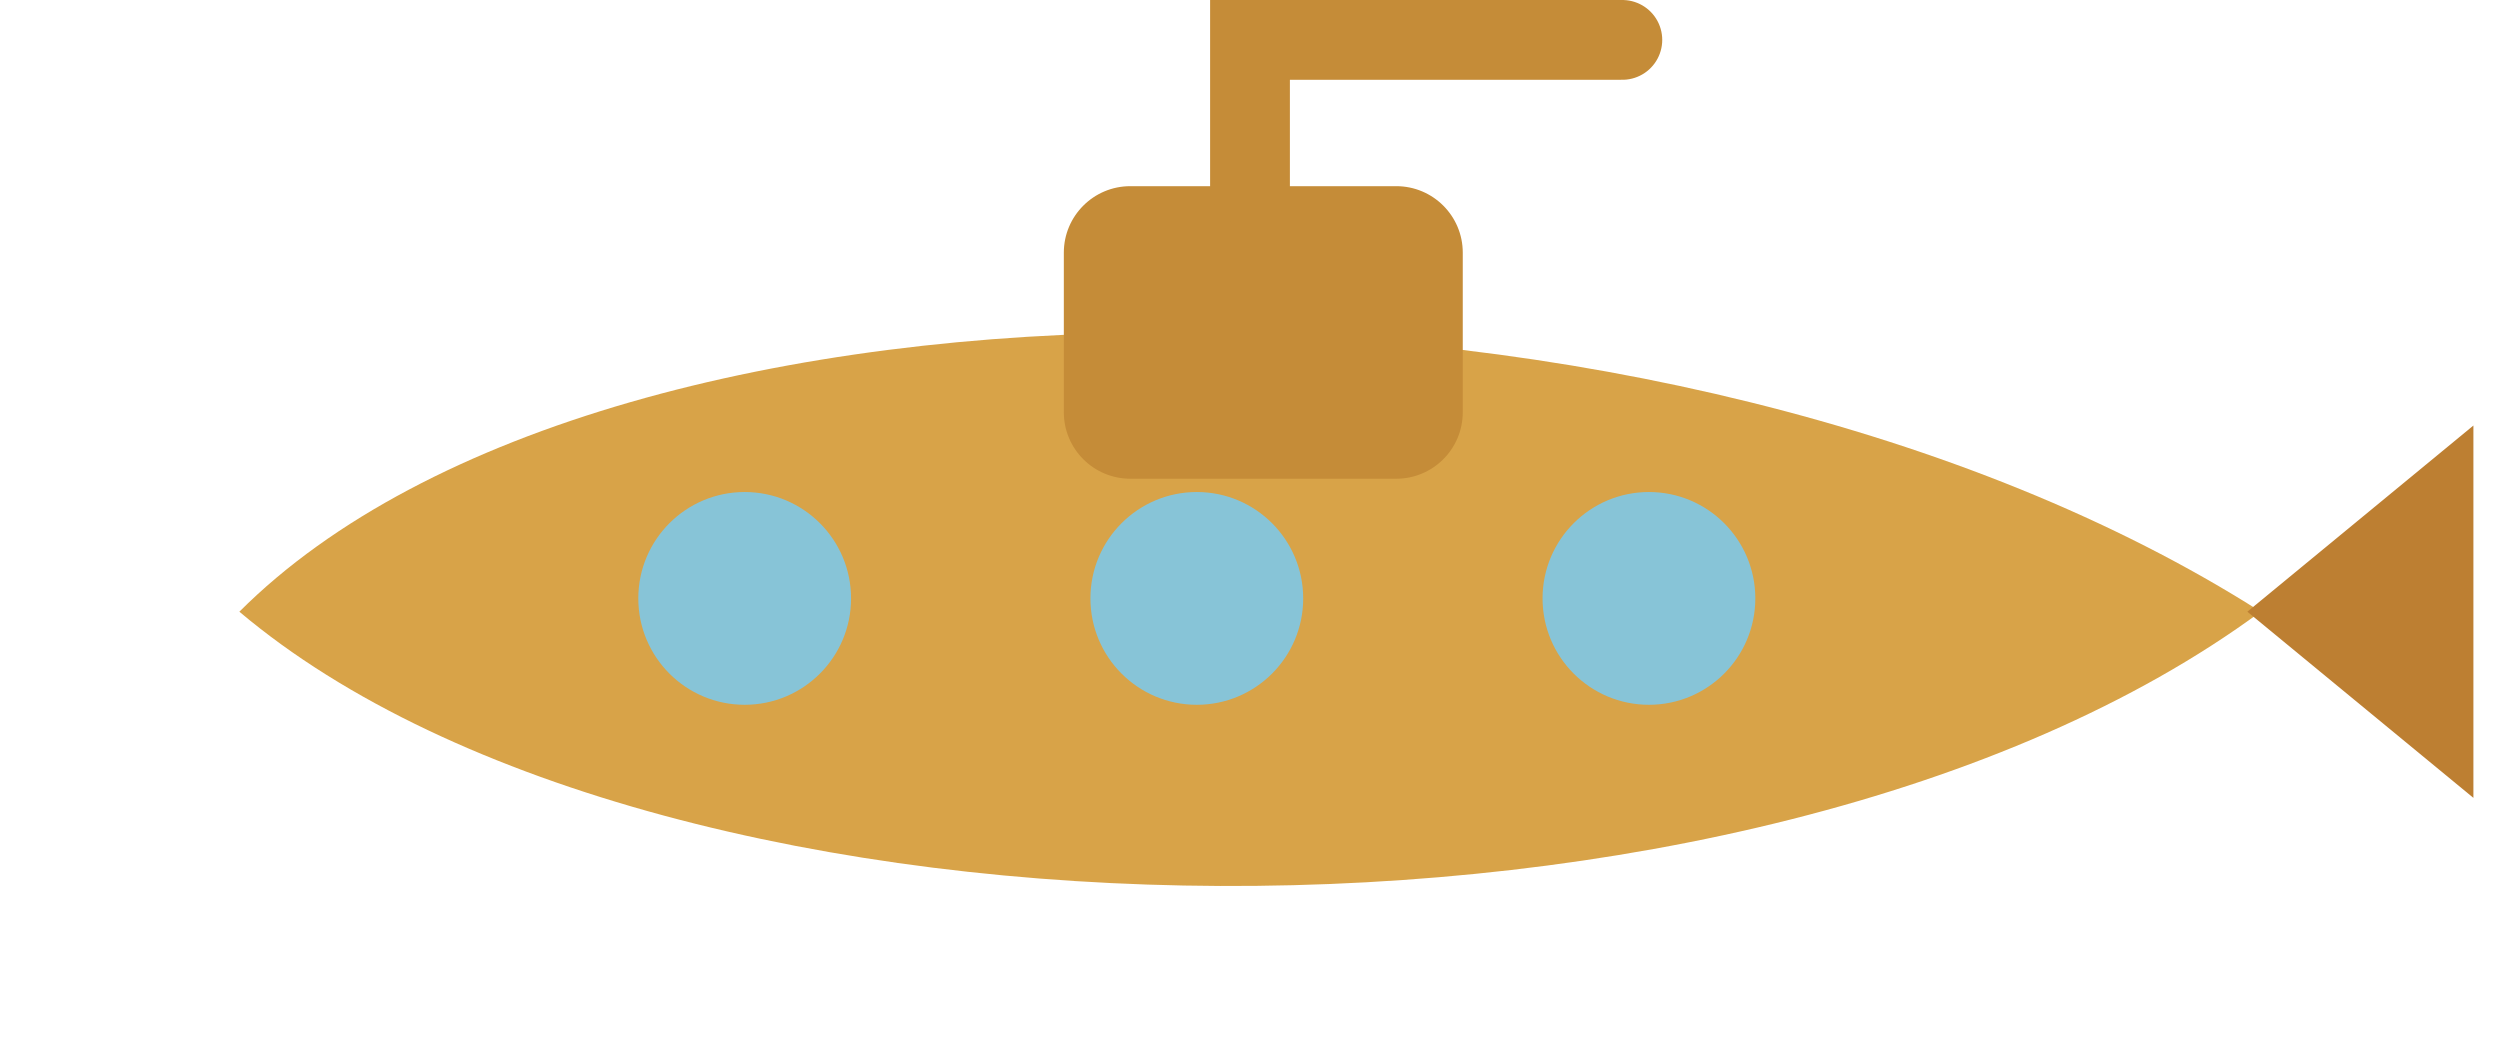
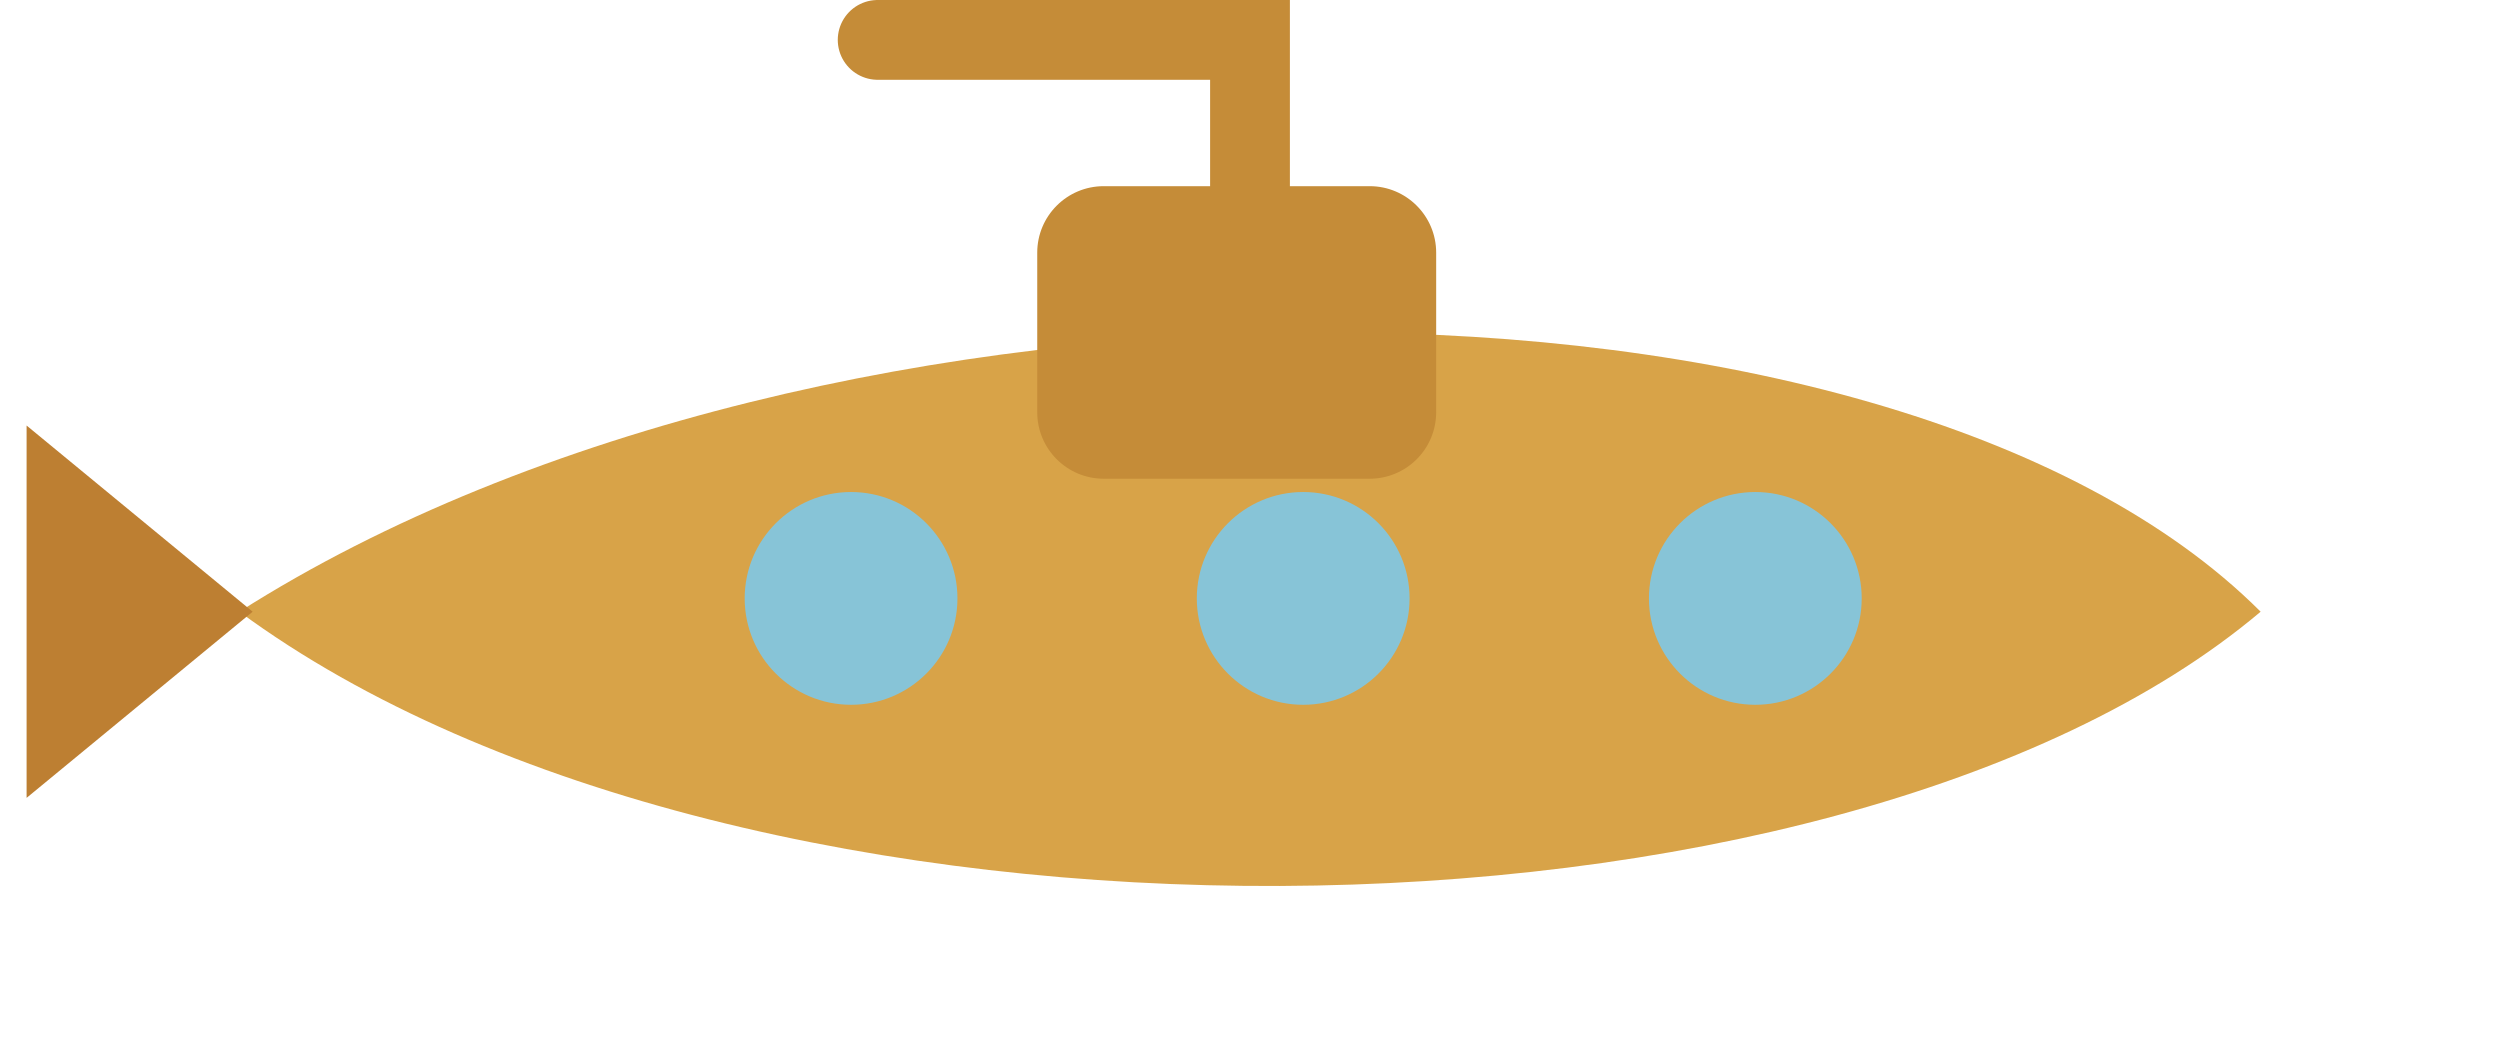
<svg xmlns="http://www.w3.org/2000/svg" viewBox="0 0 188 80">
-   <path d="M18 46C46 18 126 18 170 46C132 74 50 73 18 46Z" fill="#d8a348" />
-   <rect x="80" y="14" width="30" height="22" rx="5" fill="#c58c38" />
-   <path d="M94 14V3H122" fill="none" stroke="#c58c38" stroke-linecap="round" stroke-width="6" />
-   <circle cx="56" cy="45" r="8" fill="#87c4d7" />
-   <circle cx="90" cy="45" r="8" fill="#87c4d7" />
-   <circle cx="124" cy="45" r="8" fill="#87c4d7" />
-   <path d="M169 46L186 32V60Z" fill="#bd7f32" />
+   <g transform="translate(188 0) scale(-1 1)">
+     <path d="M18 46C46 18 126 18 170 46C132 74 50 73 18 46Z" fill="#d8a348" />
+     <rect x="80" y="14" width="30" height="22" rx="5" fill="#c58c38" />
+     <path d="M94 14V3H122" fill="none" stroke="#c58c38" stroke-linecap="round" stroke-width="6" />
+     <circle cx="56" cy="45" r="8" fill="#87c4d7" />
+     <circle cx="90" cy="45" r="8" fill="#87c4d7" />
+     <circle cx="124" cy="45" r="8" fill="#87c4d7" />
+     <path d="M169 46L186 32V60Z" fill="#bd7f32" />
+   </g>
</svg>
